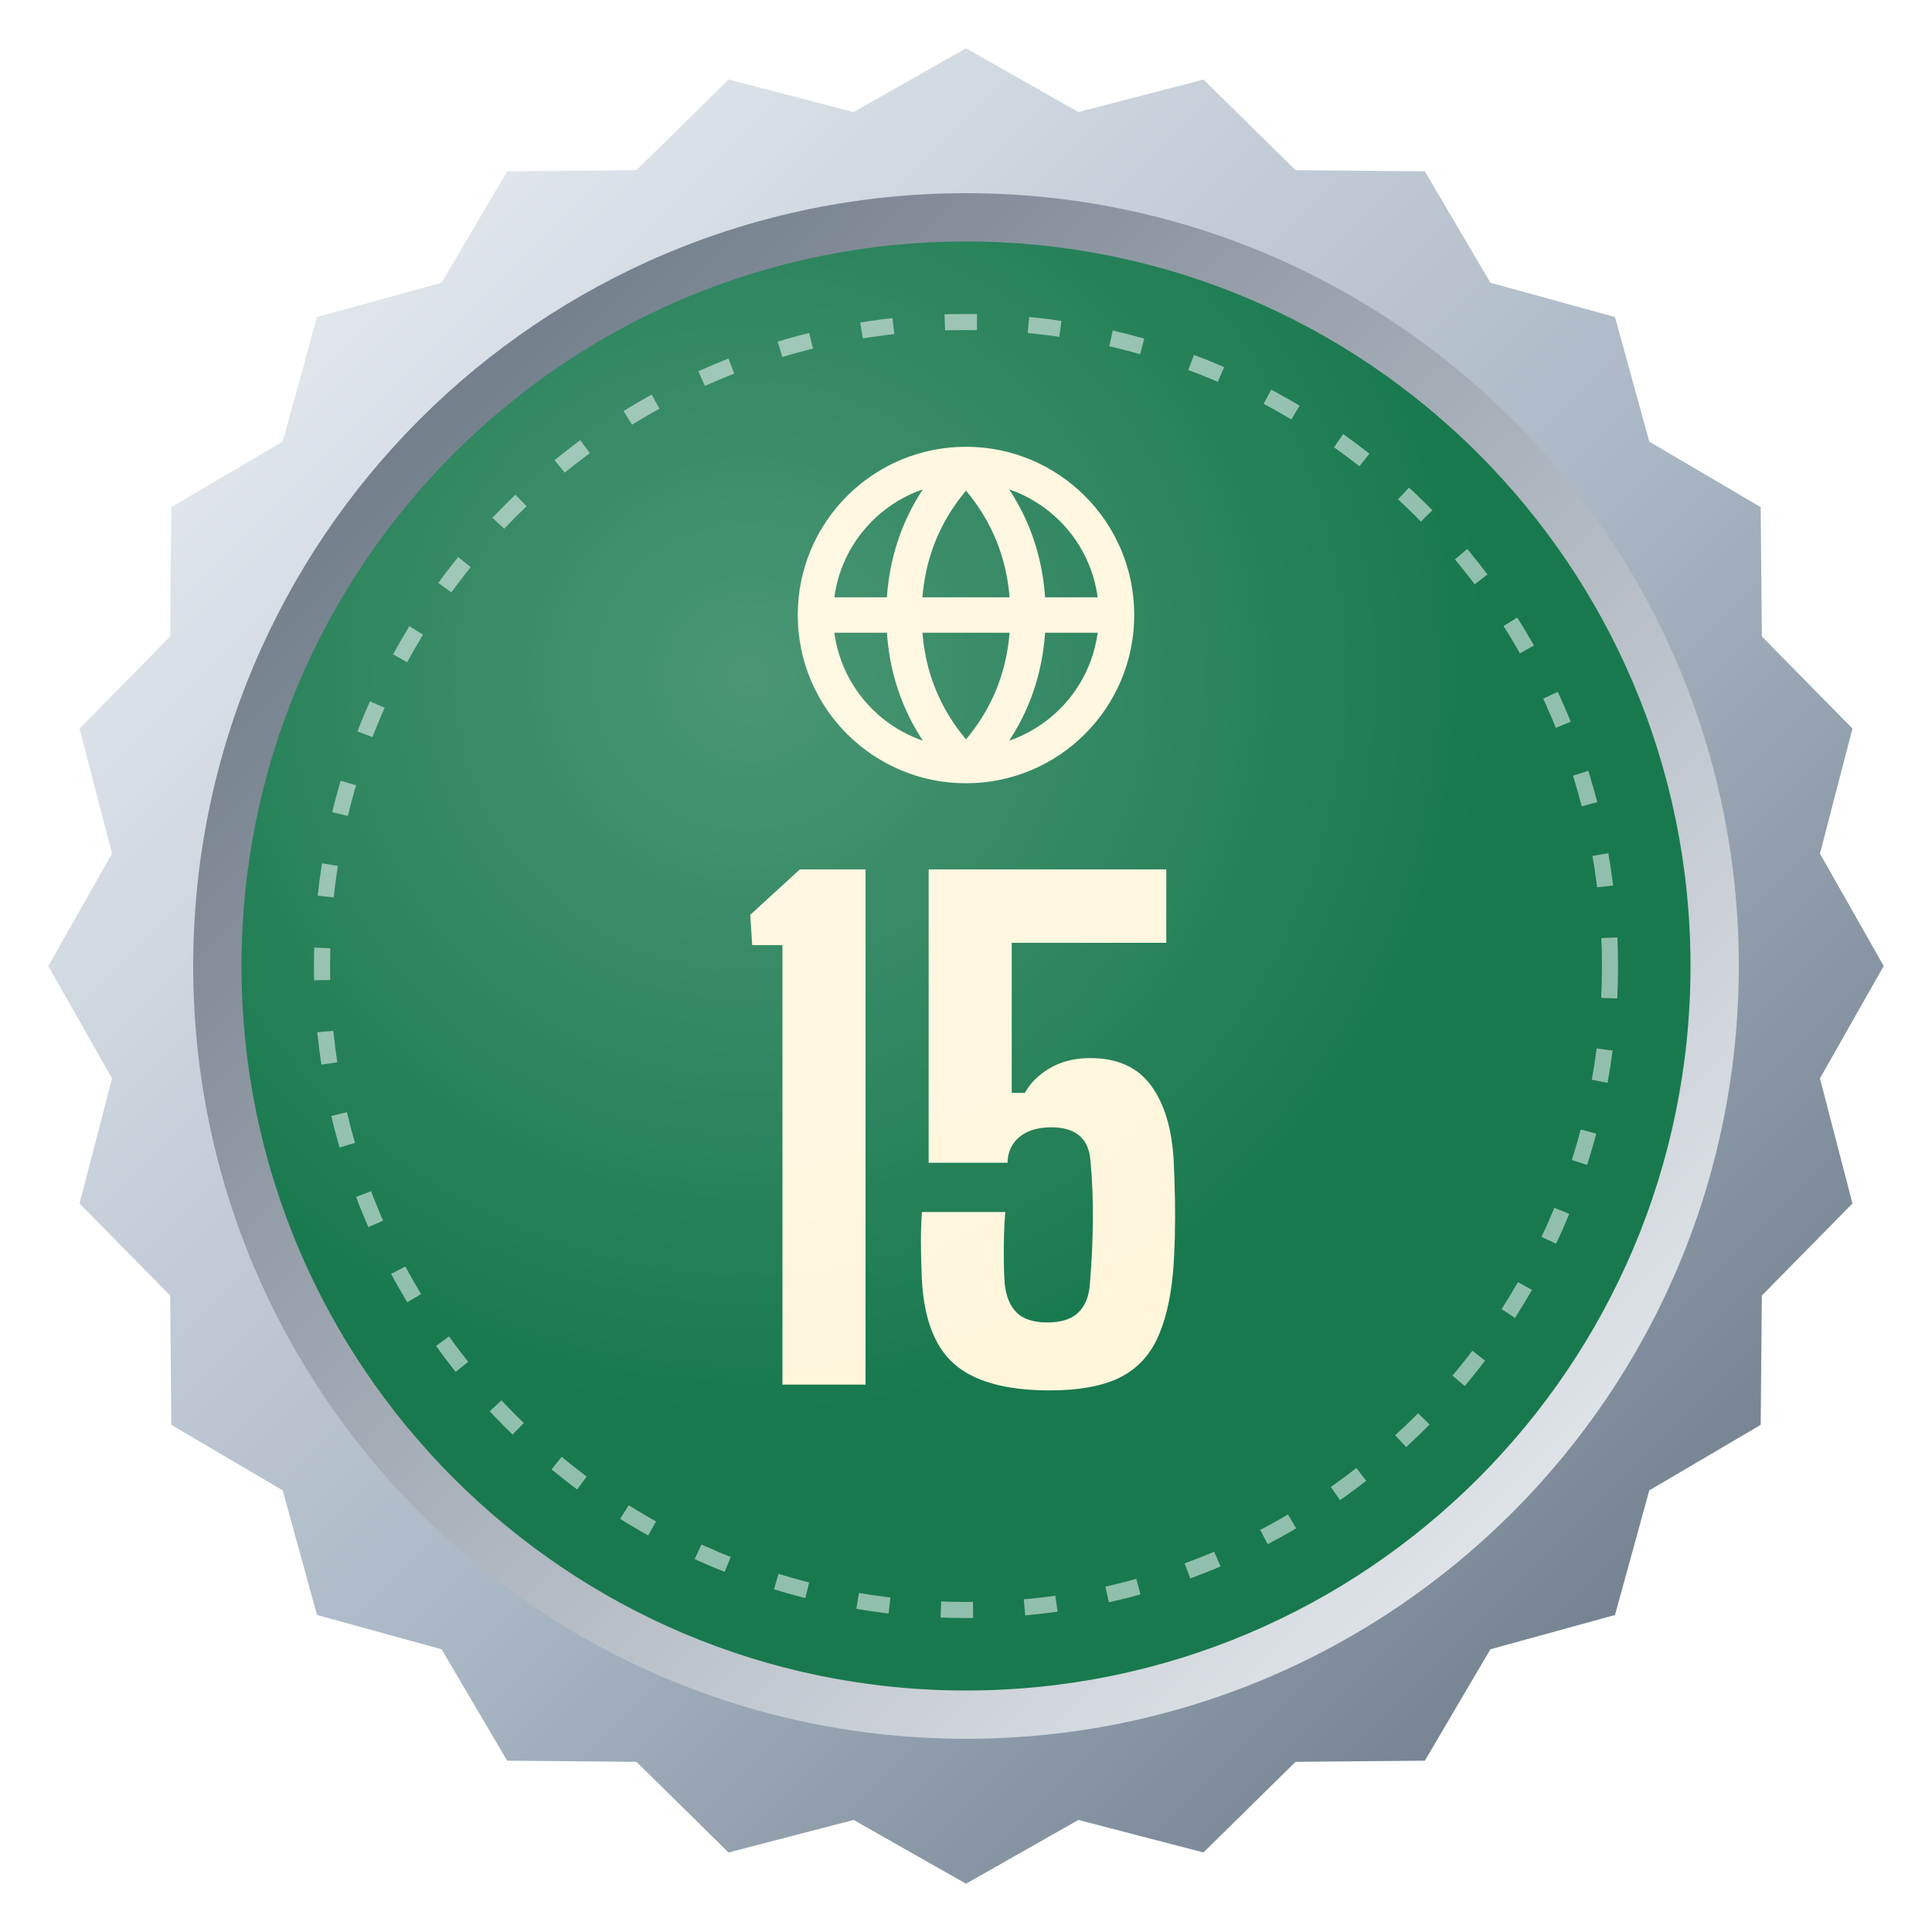
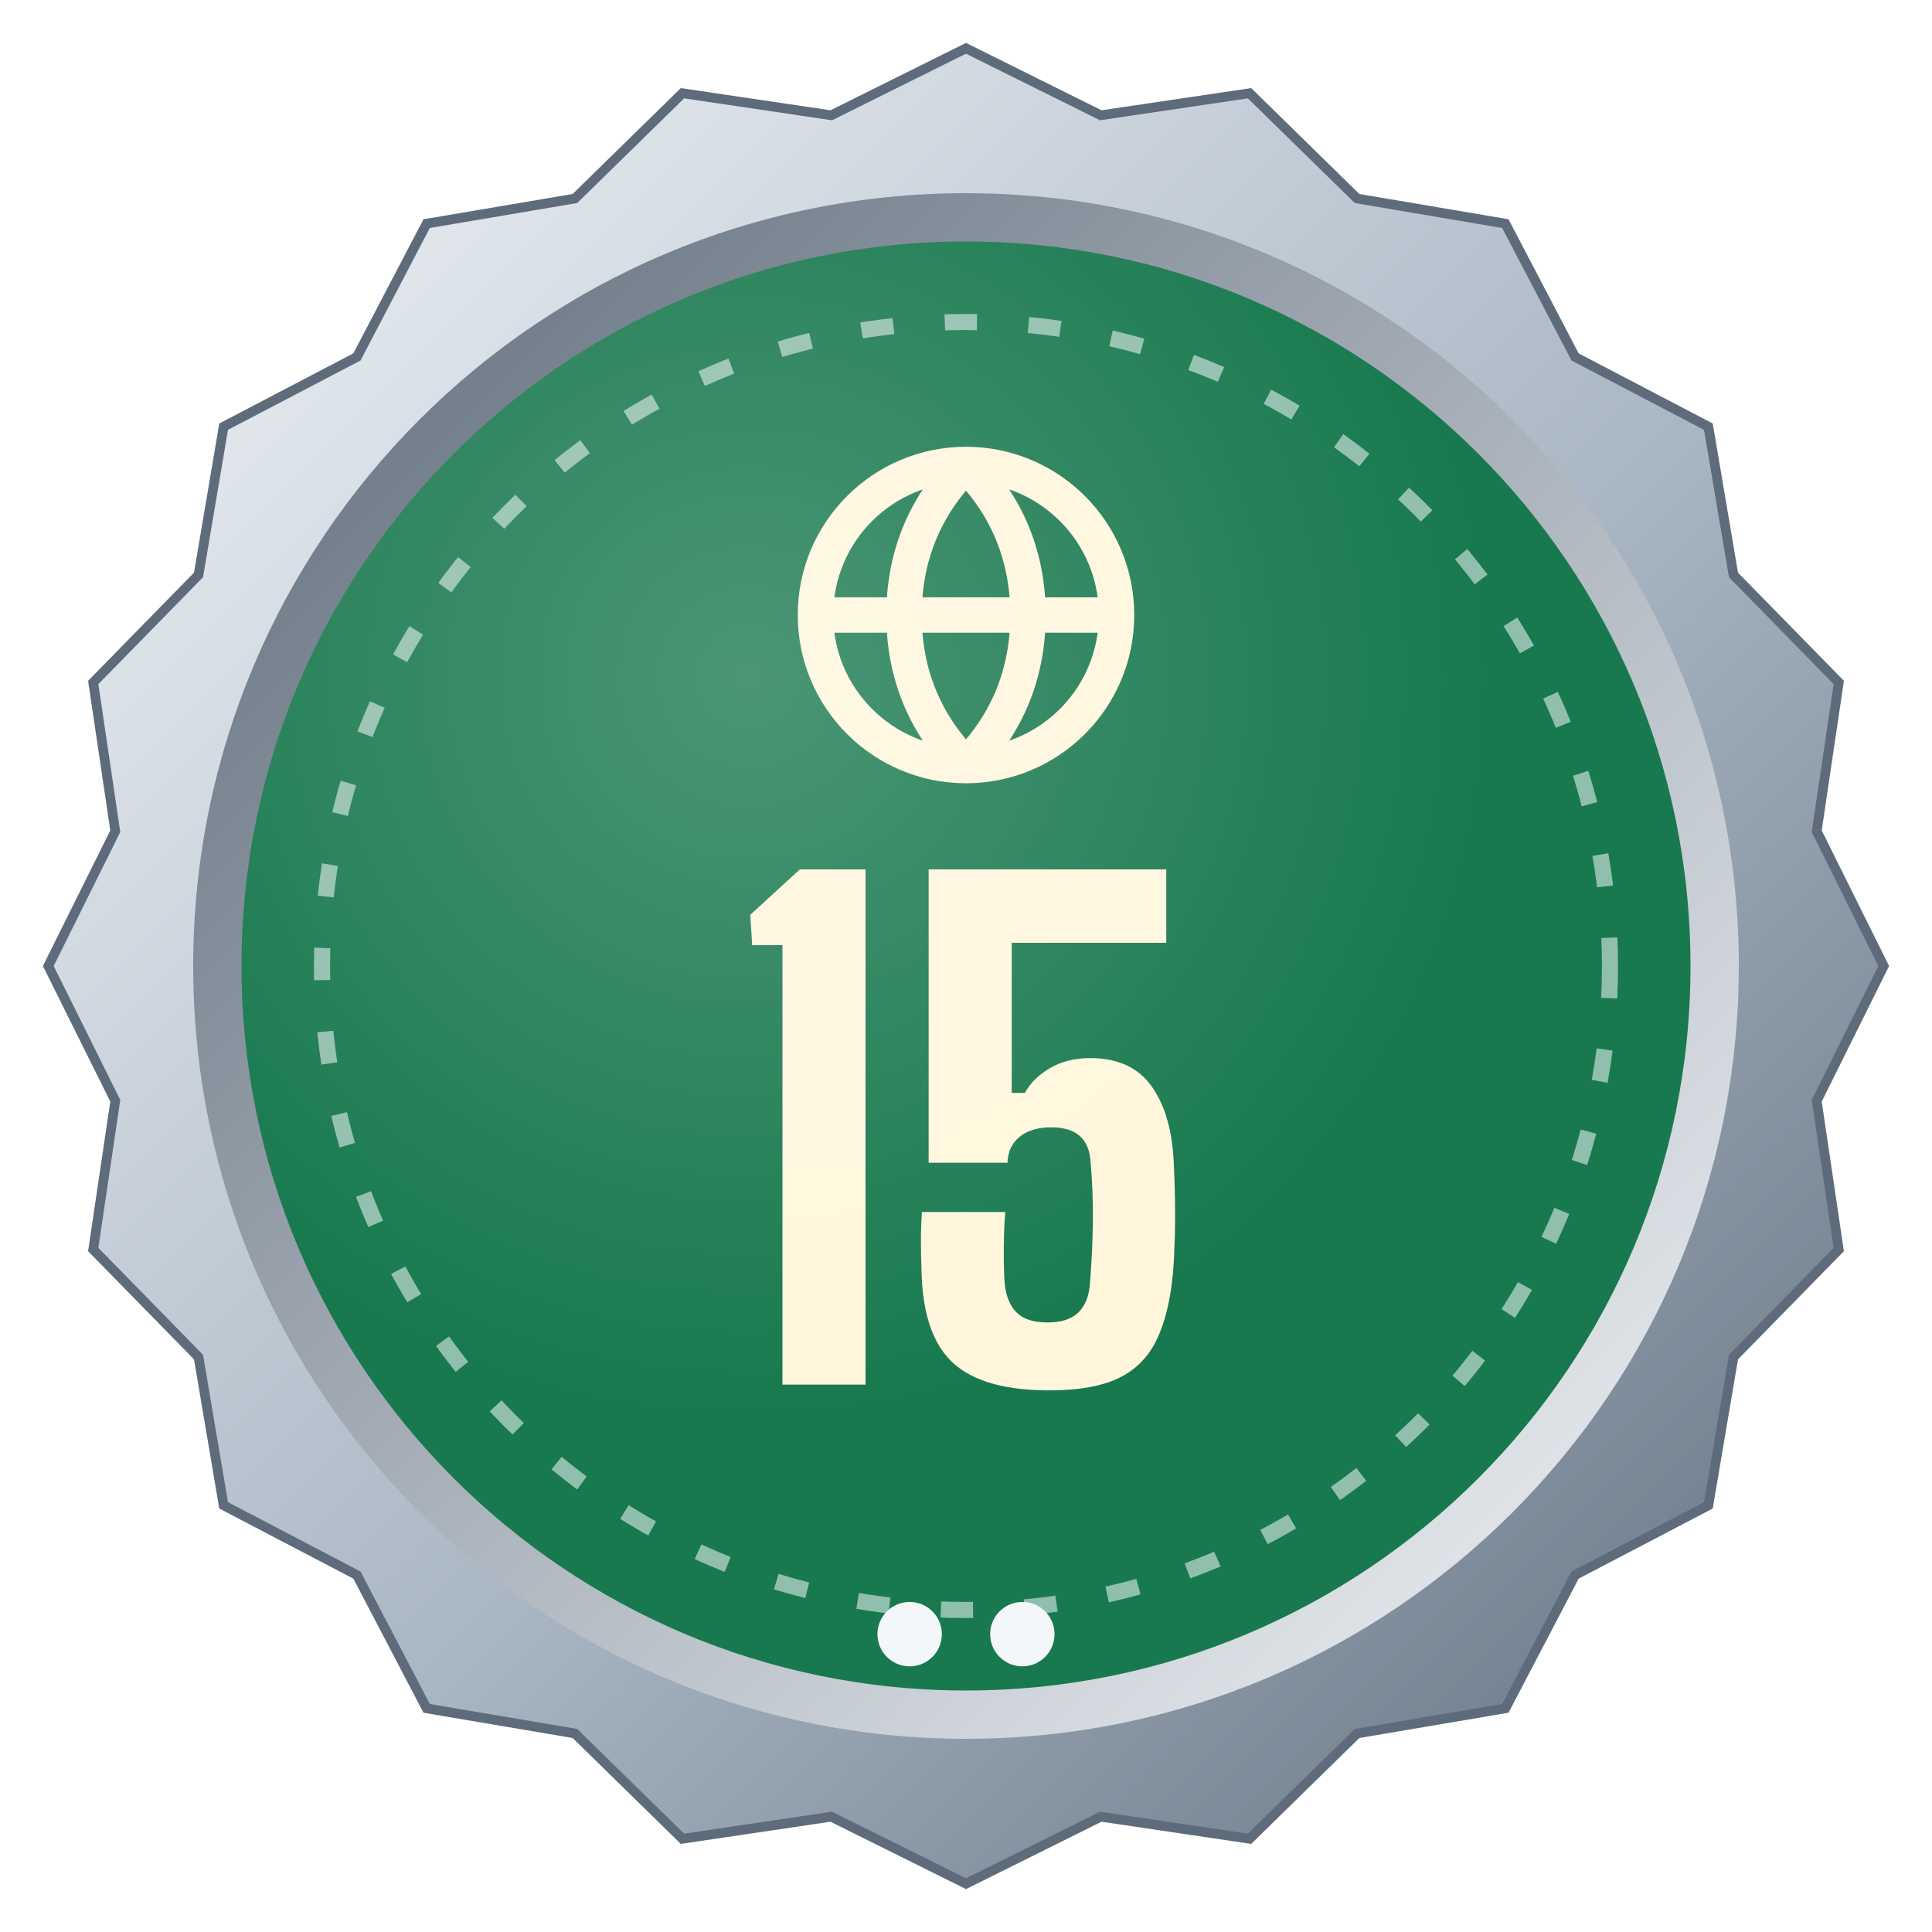
<svg xmlns="http://www.w3.org/2000/svg" viewBox="0 0 120 120">
  <defs>
    <linearGradient id="m" x1="0" y1="0" x2="1" y2="1">
      <stop offset="0" stop-color="#F4F7FA" />
      <stop offset=".55" stop-color="#A9B6C4" />
      <stop offset="1" stop-color="#5E6B7A" />
    </linearGradient>
    <linearGradient id="m2" x1="1" y1="1" x2="0" y2="0">
      <stop offset="0" stop-color="#F4F7FA" />
      <stop offset="1" stop-color="#5E6B7A" />
    </linearGradient>
    <radialGradient id="e" cx=".35" cy=".3" r=".85">
      <stop offset="0" stop-color="#fff" stop-opacity=".22" />
      <stop offset=".6" stop-color="#fff" stop-opacity="0" />
    </radialGradient>
  </defs>
-   <path d="M60.00,3.00 L66.98,6.96 L74.75,4.94 L80.47,10.57 L88.50,10.64 L92.57,17.56 L100.31,19.69 L102.44,27.43 L109.36,31.50 L109.43,39.53 L115.06,45.25 L113.04,53.02 L117.00,60.00 L113.04,66.98 L115.06,74.75 L109.43,80.47 L109.36,88.50 L102.44,92.57 L100.31,100.31 L92.57,102.44 L88.50,109.36 L80.47,109.43 L74.75,115.06 L66.98,113.04 L60.00,117.00 L53.02,113.04 L45.25,115.06 L39.53,109.43 L31.50,109.36 L27.43,102.44 L19.69,100.31 L17.56,92.57 L10.64,88.50 L10.57,80.47 L4.94,74.75 L6.96,66.98 L3.00,60.00 L6.96,53.02 L4.94,45.25 L10.57,39.53 L10.64,31.50 L17.56,27.43 L19.69,19.69 L27.43,17.56 L31.50,10.64 L39.53,10.57 L45.25,4.94 L53.02,6.96Z" fill="url(#m)" />
+   <path d="M60.00,3.00 L68.37,7.16 L77.61,5.79 L84.29,12.33 L93.50,13.89 L97.83,22.17 L106.11,26.50 L107.67,35.71 L114.21,42.39 L112.84,51.63 L117.00,60.00 L112.84,68.37 L114.21,77.61 L107.67,84.29 L106.11,93.50 L97.83,97.83 L93.50,106.11 L84.29,107.67 L77.61,114.21 L68.37,112.84 L60.00,117.00 L51.63,112.84 L42.39,114.21 L35.71,107.67 L26.50,106.11 L22.17,97.83 L13.89,93.50 L12.33,84.29 L5.79,77.61 L7.16,68.37 L3.00,60.00 L7.16,51.63 L5.79,42.39 L12.33,35.71 L13.89,26.50 L22.17,22.17 L26.50,13.89 L35.71,12.33 L42.39,5.79 L51.63,7.16Z" fill="url(#m)" stroke="#5E6B7A" stroke-width=".6" />
  <circle cx="60" cy="60" r="48" fill="url(#m2)" />
  <circle cx="60" cy="60" r="45" fill="#18794E" />
  <circle cx="60" cy="60" r="40" fill="none" stroke="#F4F7FA" stroke-opacity=".55" stroke-width="1" stroke-dasharray="2 3.2" />
  <g transform="translate(46.8 25) scale(1.1)" fill="none" stroke="#FFF6DC" stroke-width="2" stroke-linecap="round" stroke-linejoin="round">
    <path d="M3.5 12a8.5 8.5 0 1 0 17 0a8.5 8.5 0 1 0 -17 0M3.5 12h17M12 3.5c2.4 2.4 3.5 5.3 3.5 8.5s-1.1 6.1-3.5 8.5c-2.4-2.4-3.5-5.3-3.5-8.5s1.1-6.1 3.5-8.5Z" />
  </g>
  <path d="M48.6 86.0V58.7H46.72L46.6 56.82L49.68 54.0H53.76V86.0ZM65.2 86.36Q61.06 86.36 59.2 84.66Q57.34 82.96 57.24 79.02Q57.2 77.9 57.2 77.06Q57.2 76.22 57.26 75.28H62.44Q62.38 75.92 62.36 76.75Q62.34 77.58 62.35 78.36Q62.36 79.14 62.4 79.7Q62.52 80.9 63.14 81.52Q63.76 82.14 65.06 82.14Q66.34 82.14 66.98 81.52Q67.62 80.9 67.7 79.7Q67.86 77.72 67.88 75.85Q67.9 73.98 67.74 72.2Q67.68 71.1 67.07 70.56Q66.46 70.02 65.3 70.02Q64.48 70.02 63.88 70.28Q63.28 70.54 62.94 71.03Q62.6 71.52 62.58 72.22H57.68V54.0H72.44V58.56H62.84V67.88H63.66Q64.14 66.98 65.2 66.35Q66.26 65.72 67.72 65.72Q70.24 65.72 71.49 67.42Q72.74 69.12 72.9 72.1Q72.96 73.32 72.98 74.52Q73.0 75.72 72.97 76.86Q72.94 78.0 72.86 79.02Q72.62 81.64 71.82 83.26Q71.02 84.88 69.43 85.62Q67.84 86.36 65.2 86.36Z" fill="#FFF6DC" />
+   <circle cx="56.5" cy="101.5" r="2" fill="#F4F7FA" />
+   <circle cx="63.5" cy="101.5" r="2" fill="#F4F7FA" />
  <circle cx="60" cy="60" r="45" fill="url(#e)" />
</svg>
